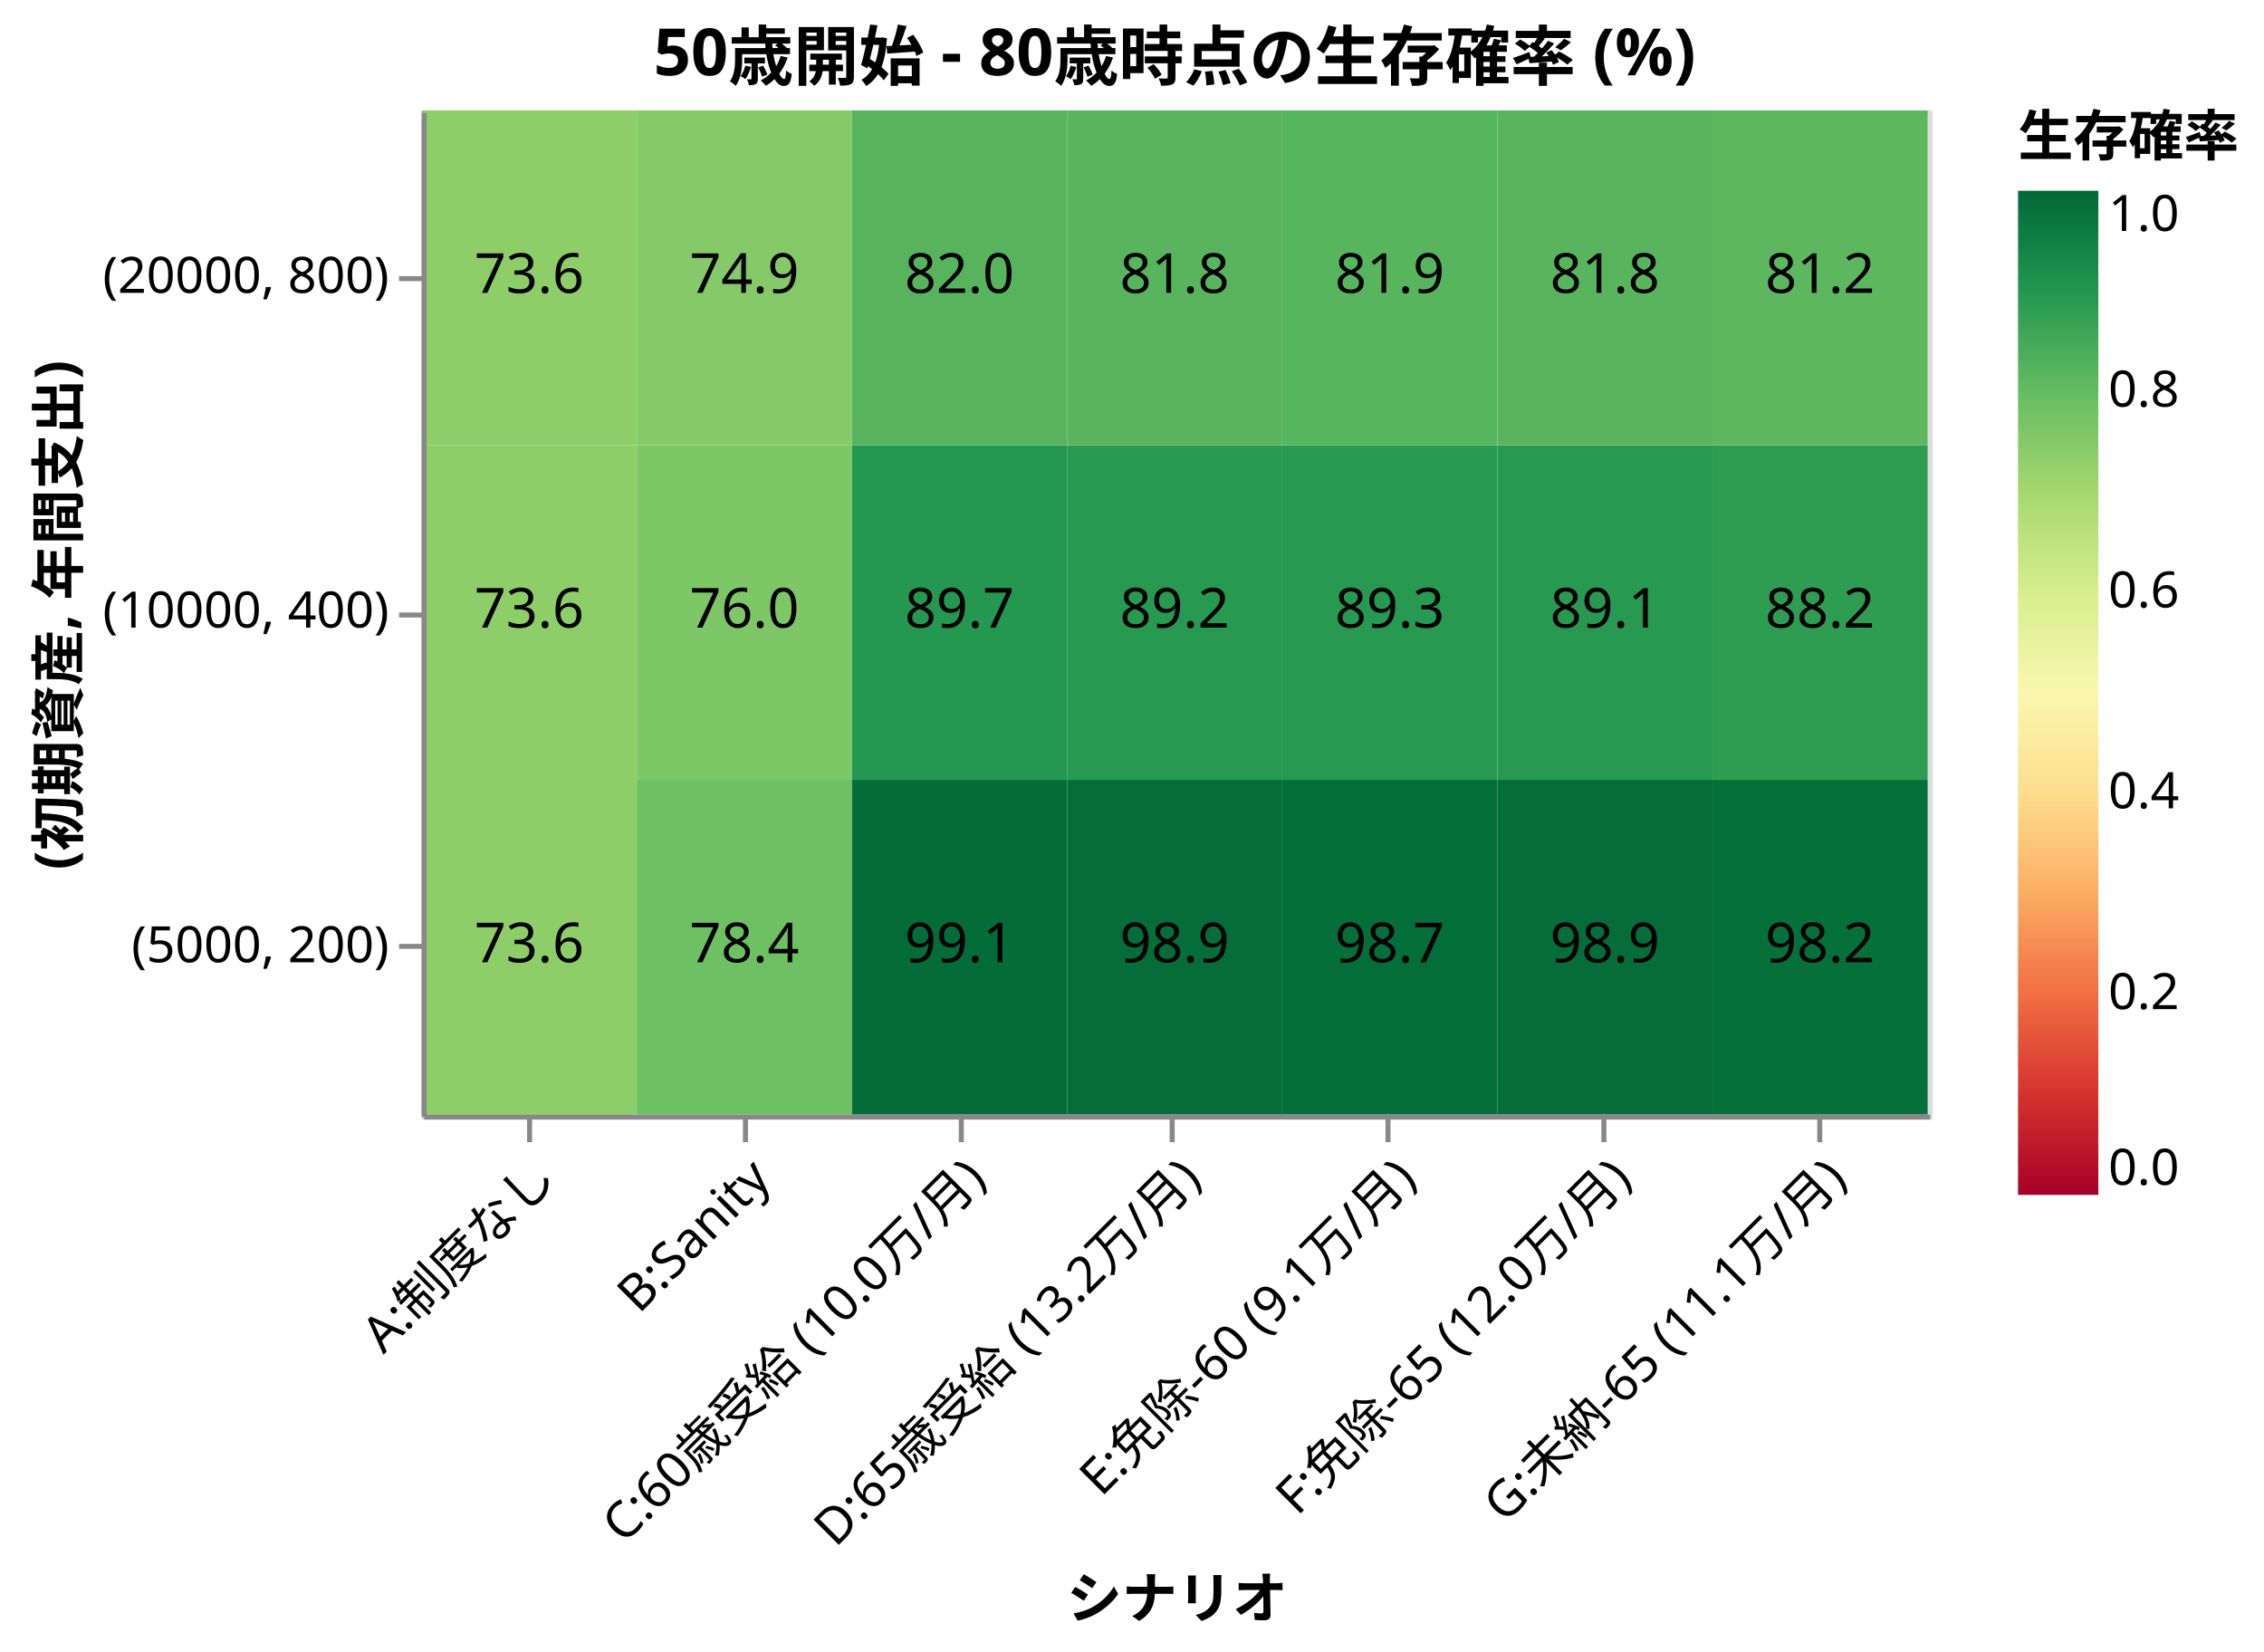
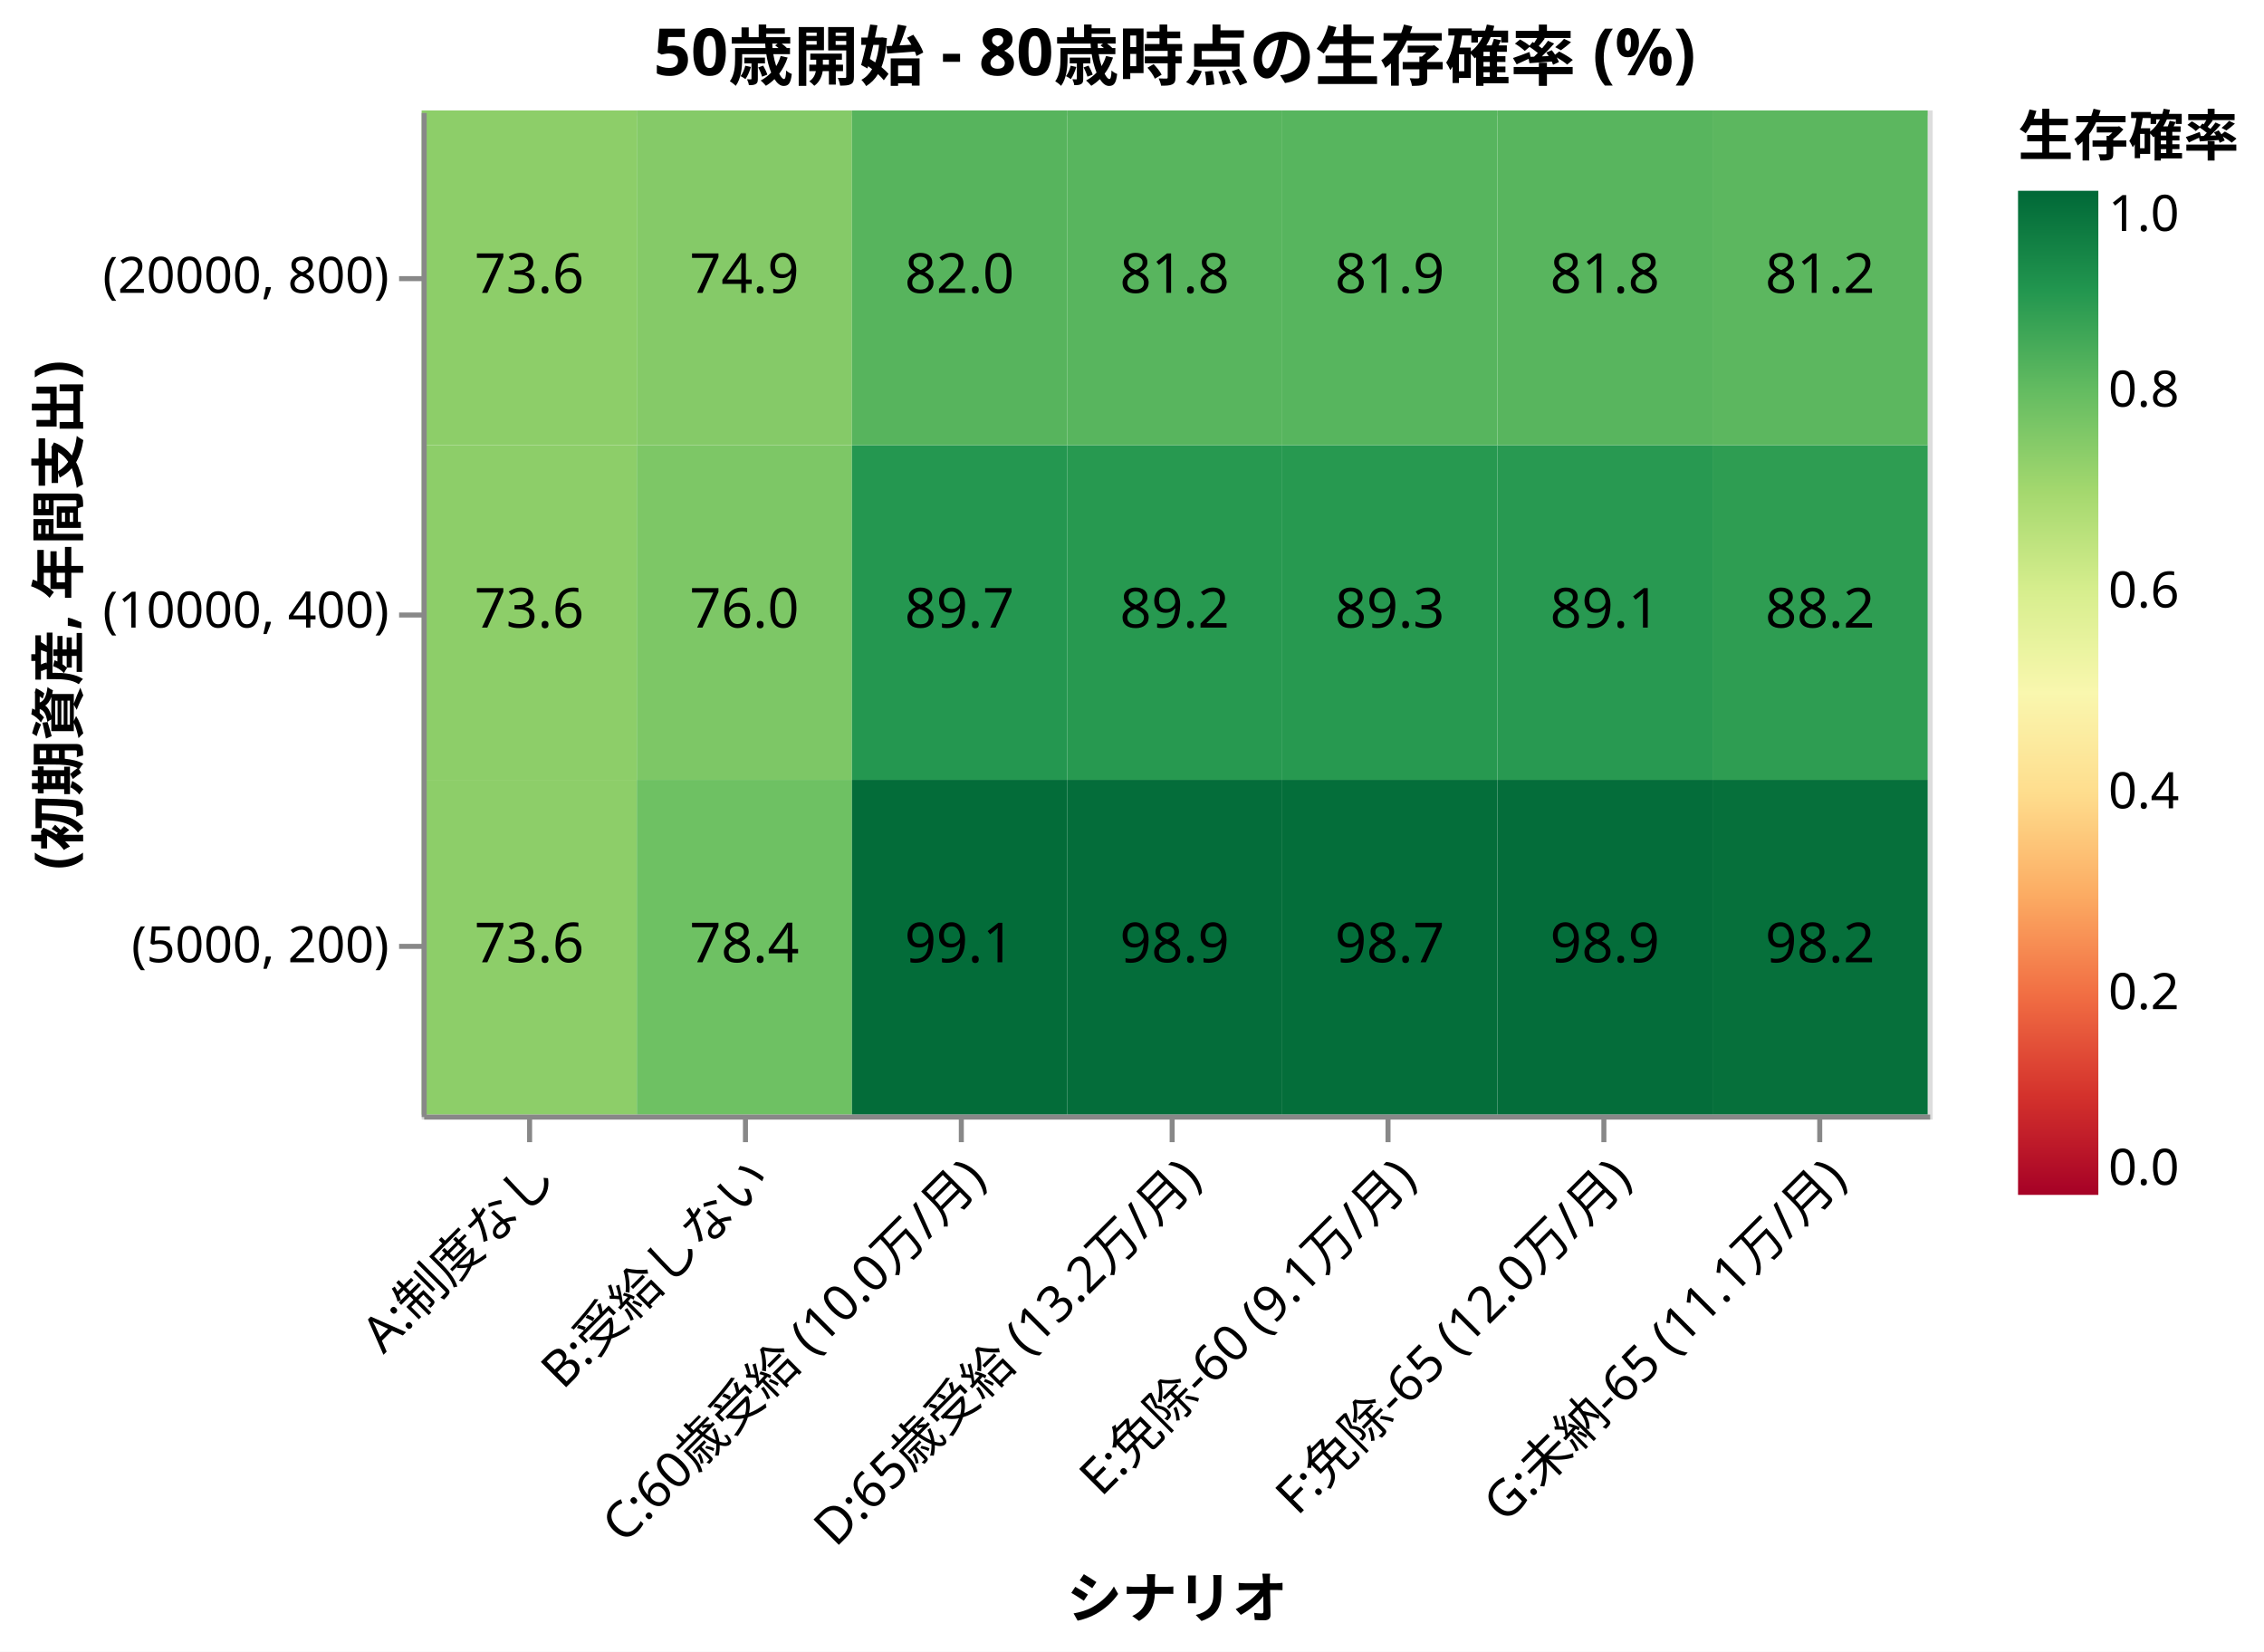
<svg xmlns="http://www.w3.org/2000/svg" version="1.1" class="marks" width="451" height="329" viewBox="0 0 451 329">
  <rect width="451" height="329" fill="white" />
  <g fill="none" stroke-miterlimit="10" transform="translate(84,22)">
    <g class="mark-group role-frame root" role="graphics-object" aria-roledescription="group mark container">
      <g transform="translate(0,0)">
        <path class="background" aria-hidden="true" d="M0.5,0.5h300v200h-300Z" stroke="#ddd" />
        <g>
          <g class="mark-rect role-mark layer_0_marks" role="graphics-object" aria-roledescription="rect mark container">
            <path aria-label="シナリオ: A:制度なし; (初期資産, 年間支出): (5000, 200); 生存確率: 0.736" role="graphics-symbol" aria-roledescription="rect mark" d="M0,133.333h42.857v66.667h-42.857Z" fill="rgb(141, 206, 105)" />
-             <path aria-label="シナリオ: B:Sanity; (初期資産, 年間支出): (5000, 200); 生存確率: 0.7838" role="graphics-symbol" aria-roledescription="rect mark" d="M42.857,133.333h42.857v66.667h-42.857Z" fill="rgb(110, 193, 99)" />
+             <path aria-label="シナリオ: B:受給しない; (初期資産, 年間支出): (5000, 200); 生存確率: 0.7838" role="graphics-symbol" aria-roledescription="rect mark" d="M42.857,133.333h42.857v66.667h-42.857Z" fill="rgb(110, 193, 99)" />
            <path aria-label="シナリオ: C:60歳受給 (10.0万/月); (初期資産, 年間支出): (5000, 200); 生存確率: 0.9906" role="graphics-symbol" aria-roledescription="rect mark" d="M85.714,133.333h42.857v66.667h-42.857Z" fill="rgb(3, 108, 57)" />
            <path aria-label="シナリオ: D:65歳受給 (13.2万/月); (初期資産, 年間支出): (5000, 200); 生存確率: 0.9888" role="graphics-symbol" aria-roledescription="rect mark" d="M128.571,133.333h42.857v66.667h-42.857Z" fill="rgb(4, 109, 58)" />
            <path aria-label="シナリオ: E:免除-60 (9.1万/月); (初期資産, 年間支出): (5000, 200); 生存確率: 0.987" role="graphics-symbol" aria-roledescription="rect mark" d="M171.429,133.333h42.857v66.667h-42.857Z" fill="rgb(4, 110, 58)" />
            <path aria-label="シナリオ: F:免除-65 (12.0万/月); (初期資産, 年間支出): (5000, 200); 生存確率: 0.989" role="graphics-symbol" aria-roledescription="rect mark" d="M214.286,133.333h42.857v66.667h-42.857Z" fill="rgb(4, 109, 58)" />
            <path aria-label="シナリオ: G:未納-65 (11.1万/月); (初期資産, 年間支出): (5000, 200); 生存確率: 0.9818" role="graphics-symbol" aria-roledescription="rect mark" d="M257.143,133.333h42.857v66.667h-42.857Z" fill="rgb(6, 112, 59)" />
            <path aria-label="シナリオ: A:制度なし; (初期資産, 年間支出): (10000, 400); 生存確率: 0.736" role="graphics-symbol" aria-roledescription="rect mark" d="M0,66.667h42.857v66.667h-42.857Z" fill="rgb(141, 206, 105)" />
-             <path aria-label="シナリオ: B:Sanity; (初期資産, 年間支出): (10000, 400); 生存確率: 0.7602" role="graphics-symbol" aria-roledescription="rect mark" d="M42.857,66.667h42.857v66.667h-42.857Z" fill="rgb(125, 199, 102)" />
+             <path aria-label="シナリオ: B:受給しない; (初期資産, 年間支出): (10000, 400); 生存確率: 0.7602" role="graphics-symbol" aria-roledescription="rect mark" d="M42.857,66.667h42.857v66.667h-42.857Z" fill="rgb(125, 199, 102)" />
            <path aria-label="シナリオ: C:60歳受給 (10.0万/月); (初期資産, 年間支出): (10000, 400); 生存確率: 0.8966" role="graphics-symbol" aria-roledescription="rect mark" d="M85.714,66.667h42.857v66.667h-42.857Z" fill="rgb(36, 151, 80)" />
            <path aria-label="シナリオ: D:65歳受給 (13.2万/月); (初期資産, 年間支出): (10000, 400); 生存確率: 0.8918" role="graphics-symbol" aria-roledescription="rect mark" d="M128.571,66.667h42.857v66.667h-42.857Z" fill="rgb(39, 153, 80)" />
            <path aria-label="シナリオ: E:免除-60 (9.1万/月); (初期資産, 年間支出): (10000, 400); 生存確率: 0.893" role="graphics-symbol" aria-roledescription="rect mark" d="M171.429,66.667h42.857v66.667h-42.857Z" fill="rgb(39, 153, 80)" />
            <path aria-label="シナリオ: F:免除-65 (12.0万/月); (初期資産, 年間支出): (10000, 400); 生存確率: 0.8908" role="graphics-symbol" aria-roledescription="rect mark" d="M214.286,66.667h42.857v66.667h-42.857Z" fill="rgb(40, 153, 81)" />
            <path aria-label="シナリオ: G:未納-65 (11.1万/月); (初期資産, 年間支出): (10000, 400); 生存確率: 0.882" role="graphics-symbol" aria-roledescription="rect mark" d="M257.143,66.667h42.857v66.667h-42.857Z" fill="rgb(46, 157, 82)" />
            <path aria-label="シナリオ: A:制度なし; (初期資産, 年間支出): (20000, 800); 生存確率: 0.736" role="graphics-symbol" aria-roledescription="rect mark" d="M0,0h42.857v66.667h-42.857Z" fill="rgb(141, 206, 105)" />
-             <path aria-label="シナリオ: B:Sanity; (初期資産, 年間支出): (20000, 800); 生存確率: 0.7492" role="graphics-symbol" aria-roledescription="rect mark" d="M42.857,0h42.857v66.667h-42.857Z" fill="rgb(133, 202, 104)" />
+             <path aria-label="シナリオ: B:受給しない; (初期資産, 年間支出): (20000, 800); 生存確率: 0.7492" role="graphics-symbol" aria-roledescription="rect mark" d="M42.857,0h42.857v66.667h-42.857Z" fill="rgb(133, 202, 104)" />
            <path aria-label="シナリオ: C:60歳受給 (10.0万/月); (初期資産, 年間支出): (20000, 800); 生存確率: 0.8202" role="graphics-symbol" aria-roledescription="rect mark" d="M85.714,0h42.857v66.667h-42.857Z" fill="rgb(87, 180, 93)" />
            <path aria-label="シナリオ: D:65歳受給 (13.2万/月); (初期資産, 年間支出): (20000, 800); 生存確率: 0.8184" role="graphics-symbol" aria-roledescription="rect mark" d="M128.571,0h42.857v66.667h-42.857Z" fill="rgb(88, 181, 94)" />
            <path aria-label="シナリオ: E:免除-60 (9.1万/月); (初期資産, 年間支出): (20000, 800); 生存確率: 0.8194" role="graphics-symbol" aria-roledescription="rect mark" d="M171.429,0h42.857v66.667h-42.857Z" fill="rgb(87, 181, 94)" />
            <path aria-label="シナリオ: F:免除-65 (12.0万/月); (初期資産, 年間支出): (20000, 800); 生存確率: 0.8176" role="graphics-symbol" aria-roledescription="rect mark" d="M214.286,0h42.857v66.667h-42.857Z" fill="rgb(88, 181, 94)" />
            <path aria-label="シナリオ: G:未納-65 (11.1万/月); (初期資産, 年間支出): (20000, 800); 生存確率: 0.812" role="graphics-symbol" aria-roledescription="rect mark" d="M257.143,0h42.857v66.667h-42.857Z" fill="rgb(92, 183, 95)" />
          </g>
          <g class="mark-text role-mark layer_1_marks" role="graphics-object" aria-roledescription="text mark container">
            <text aria-label="シナリオ: A:制度なし; (初期資産, 年間支出): (5000, 200); survival_rate_pct: 73.6" role="graphics-symbol" aria-roledescription="text mark" text-anchor="middle" transform="translate(21.42857,169.6667)" font-family="sans-serif" font-size="11px" fill="black">73.6</text>
-             <text aria-label="シナリオ: B:Sanity; (初期資産, 年間支出): (5000, 200); survival_rate_pct: 78.4" role="graphics-symbol" aria-roledescription="text mark" text-anchor="middle" transform="translate(64.28571,169.6667)" font-family="sans-serif" font-size="11px" fill="black">78.4</text>
+             <text aria-label="シナリオ: B:受給しない; (初期資産, 年間支出): (5000, 200); survival_rate_pct: 78.4" role="graphics-symbol" aria-roledescription="text mark" text-anchor="middle" transform="translate(64.28571,169.6667)" font-family="sans-serif" font-size="11px" fill="black">78.4</text>
            <text aria-label="シナリオ: C:60歳受給 (10.0万/月); (初期資産, 年間支出): (5000, 200); survival_rate_pct: 99.1" role="graphics-symbol" aria-roledescription="text mark" text-anchor="middle" transform="translate(107.1429,169.6667)" font-family="sans-serif" font-size="11px" fill="black">99.1</text>
            <text aria-label="シナリオ: D:65歳受給 (13.2万/月); (初期資産, 年間支出): (5000, 200); survival_rate_pct: 98.9" role="graphics-symbol" aria-roledescription="text mark" text-anchor="middle" transform="translate(150,169.6667)" font-family="sans-serif" font-size="11px" fill="black">98.9</text>
            <text aria-label="シナリオ: E:免除-60 (9.1万/月); (初期資産, 年間支出): (5000, 200); survival_rate_pct: 98.7" role="graphics-symbol" aria-roledescription="text mark" text-anchor="middle" transform="translate(192.8571,169.6667)" font-family="sans-serif" font-size="11px" fill="black">98.7</text>
            <text aria-label="シナリオ: F:免除-65 (12.0万/月); (初期資産, 年間支出): (5000, 200); survival_rate_pct: 98.9" role="graphics-symbol" aria-roledescription="text mark" text-anchor="middle" transform="translate(235.7143,169.6667)" font-family="sans-serif" font-size="11px" fill="black">98.9</text>
            <text aria-label="シナリオ: G:未納-65 (11.1万/月); (初期資産, 年間支出): (5000, 200); survival_rate_pct: 98.2" role="graphics-symbol" aria-roledescription="text mark" text-anchor="middle" transform="translate(278.5714,169.6667)" font-family="sans-serif" font-size="11px" fill="black">98.2</text>
            <text aria-label="シナリオ: A:制度なし; (初期資産, 年間支出): (10000, 400); survival_rate_pct: 73.6" role="graphics-symbol" aria-roledescription="text mark" text-anchor="middle" transform="translate(21.42857,103)" font-family="sans-serif" font-size="11px" fill="black">73.6</text>
-             <text aria-label="シナリオ: B:Sanity; (初期資産, 年間支出): (10000, 400); survival_rate_pct: 76.0" role="graphics-symbol" aria-roledescription="text mark" text-anchor="middle" transform="translate(64.28571,103)" font-family="sans-serif" font-size="11px" fill="black">76.0</text>
+             <text aria-label="シナリオ: B:受給しない; (初期資産, 年間支出): (10000, 400); survival_rate_pct: 76.0" role="graphics-symbol" aria-roledescription="text mark" text-anchor="middle" transform="translate(64.28571,103)" font-family="sans-serif" font-size="11px" fill="black">76.0</text>
            <text aria-label="シナリオ: C:60歳受給 (10.0万/月); (初期資産, 年間支出): (10000, 400); survival_rate_pct: 89.7" role="graphics-symbol" aria-roledescription="text mark" text-anchor="middle" transform="translate(107.1429,103)" font-family="sans-serif" font-size="11px" fill="black">89.7</text>
            <text aria-label="シナリオ: D:65歳受給 (13.2万/月); (初期資産, 年間支出): (10000, 400); survival_rate_pct: 89.2" role="graphics-symbol" aria-roledescription="text mark" text-anchor="middle" transform="translate(150,103)" font-family="sans-serif" font-size="11px" fill="black">89.2</text>
            <text aria-label="シナリオ: E:免除-60 (9.1万/月); (初期資産, 年間支出): (10000, 400); survival_rate_pct: 89.3" role="graphics-symbol" aria-roledescription="text mark" text-anchor="middle" transform="translate(192.8571,103)" font-family="sans-serif" font-size="11px" fill="black">89.3</text>
            <text aria-label="シナリオ: F:免除-65 (12.0万/月); (初期資産, 年間支出): (10000, 400); survival_rate_pct: 89.1" role="graphics-symbol" aria-roledescription="text mark" text-anchor="middle" transform="translate(235.7143,103)" font-family="sans-serif" font-size="11px" fill="black">89.1</text>
            <text aria-label="シナリオ: G:未納-65 (11.1万/月); (初期資産, 年間支出): (10000, 400); survival_rate_pct: 88.2" role="graphics-symbol" aria-roledescription="text mark" text-anchor="middle" transform="translate(278.5714,103)" font-family="sans-serif" font-size="11px" fill="black">88.2</text>
            <text aria-label="シナリオ: A:制度なし; (初期資産, 年間支出): (20000, 800); survival_rate_pct: 73.6" role="graphics-symbol" aria-roledescription="text mark" text-anchor="middle" transform="translate(21.42857,36.33333)" font-family="sans-serif" font-size="11px" fill="black">73.6</text>
-             <text aria-label="シナリオ: B:Sanity; (初期資産, 年間支出): (20000, 800); survival_rate_pct: 74.9" role="graphics-symbol" aria-roledescription="text mark" text-anchor="middle" transform="translate(64.28571,36.33333)" font-family="sans-serif" font-size="11px" fill="black">74.9</text>
+             <text aria-label="シナリオ: B:受給しない; (初期資産, 年間支出): (20000, 800); survival_rate_pct: 74.9" role="graphics-symbol" aria-roledescription="text mark" text-anchor="middle" transform="translate(64.28571,36.33333)" font-family="sans-serif" font-size="11px" fill="black">74.9</text>
            <text aria-label="シナリオ: C:60歳受給 (10.0万/月); (初期資産, 年間支出): (20000, 800); survival_rate_pct: 82.0" role="graphics-symbol" aria-roledescription="text mark" text-anchor="middle" transform="translate(107.1429,36.33333)" font-family="sans-serif" font-size="11px" fill="black">82.0</text>
            <text aria-label="シナリオ: D:65歳受給 (13.2万/月); (初期資産, 年間支出): (20000, 800); survival_rate_pct: 81.8" role="graphics-symbol" aria-roledescription="text mark" text-anchor="middle" transform="translate(150,36.33333)" font-family="sans-serif" font-size="11px" fill="black">81.8</text>
            <text aria-label="シナリオ: E:免除-60 (9.1万/月); (初期資産, 年間支出): (20000, 800); survival_rate_pct: 81.9" role="graphics-symbol" aria-roledescription="text mark" text-anchor="middle" transform="translate(192.8571,36.33333)" font-family="sans-serif" font-size="11px" fill="black">81.9</text>
            <text aria-label="シナリオ: F:免除-65 (12.0万/月); (初期資産, 年間支出): (20000, 800); survival_rate_pct: 81.8" role="graphics-symbol" aria-roledescription="text mark" text-anchor="middle" transform="translate(235.7143,36.33333)" font-family="sans-serif" font-size="11px" fill="black">81.8</text>
            <text aria-label="シナリオ: G:未納-65 (11.1万/月); (初期資産, 年間支出): (20000, 800); survival_rate_pct: 81.2" role="graphics-symbol" aria-roledescription="text mark" text-anchor="middle" transform="translate(278.5714,36.33333)" font-family="sans-serif" font-size="11px" fill="black">81.2</text>
          </g>
          <g class="mark-group role-legend" role="graphics-symbol" aria-roledescription="legend" aria-label="Gradient legend titled '生存確率' for fill color with values from 0.0 to 1.0">
            <g transform="translate(318,0)">
              <path class="background" aria-hidden="true" d="M0,0h44v216h-44Z" pointer-events="none" />
              <g>
                <g class="mark-group role-legend-entry">
                  <g transform="translate(0,16)">
                    <path class="background" aria-hidden="true" d="M0,0h0v0h0Z" pointer-events="none" />
                    <g>
                      <g class="mark-rect role-legend-gradient" pointer-events="none">
                        <path d="M0,0h16v200h-16Z" fill="url(#gradient_4)" stroke="#ddd" stroke-width="0" opacity="1" />
                      </g>
                      <g class="mark-text role-legend-label" pointer-events="none">
                        <text text-anchor="start" transform="translate(18,198)" font-family="sans-serif" font-size="10px" fill="#000" opacity="1">0.0</text>
                        <text text-anchor="start" transform="translate(18,163)" font-family="sans-serif" font-size="10px" fill="#000" opacity="1">0.2</text>
                        <text text-anchor="start" transform="translate(18,123)" font-family="sans-serif" font-size="10px" fill="#000" opacity="1">0.4</text>
                        <text text-anchor="start" transform="translate(18,83)" font-family="sans-serif" font-size="10px" fill="#000" opacity="1">0.6</text>
                        <text text-anchor="start" transform="translate(18,43)" font-family="sans-serif" font-size="10px" fill="#000" opacity="1">0.8</text>
                        <text text-anchor="start" transform="translate(18,8)" font-family="sans-serif" font-size="10px" fill="#000" opacity="1">1.0</text>
                      </g>
                    </g>
                    <path class="foreground" aria-hidden="true" d="" pointer-events="none" display="none" />
                  </g>
                </g>
                <g class="mark-text role-legend-title" pointer-events="none">
                  <text text-anchor="start" transform="translate(0,9)" font-family="sans-serif" font-size="11px" font-weight="bold" fill="#000" opacity="1">生存確率</text>
                </g>
              </g>
              <path class="foreground" aria-hidden="true" d="" pointer-events="none" display="none" />
            </g>
          </g>
          <g class="mark-group role-title">
            <g transform="translate(150,-17)">
              <path class="background" aria-hidden="true" d="M0,0h0v0h0Z" pointer-events="none" />
              <g>
                <g class="mark-text role-title-text" role="graphics-symbol" aria-roledescription="title" aria-label="Title text '50歳開始 - 80歳時点の生存確率 (%)'" pointer-events="none">
                  <text text-anchor="middle" transform="translate(0,10)" font-family="sans-serif" font-size="13px" font-weight="bold" fill="#000" opacity="1">50歳開始 - 80歳時点の生存確率 (%)</text>
                </g>
              </g>
              <path class="foreground" aria-hidden="true" d="" pointer-events="none" display="none" />
            </g>
          </g>
-           <g class="mark-group role-axis" role="graphics-symbol" aria-roledescription="axis" aria-label="X-axis titled 'シナリオ' for a discrete scale with 7 values: A:制度なし, B:Sanity, C:60歳受給 (10.0万/月), D:65歳受給 (13.2万/月), E:免除-60 (9.1万/月), F:免除-65 (12.0万/月), G:未納-65 (11.1万/月)">
+           <g class="mark-group role-axis" role="graphics-symbol" aria-roledescription="axis" aria-label="X-axis titled 'シナリオ' for a discrete scale with 7 values: A:制度なし, B:受給しない, C:60歳受給 (10.0万/月), D:65歳受給 (13.2万/月), E:免除-60 (9.1万/月), F:免除-65 (12.0万/月), G:未納-65 (11.1万/月)">
            <g transform="translate(0.5,200.5)">
              <path class="background" aria-hidden="true" d="M0,0h0v0h0Z" pointer-events="none" />
              <g>
                <g class="mark-rule role-axis-tick" pointer-events="none">
                  <line transform="translate(21,0)" x2="0" y2="5" stroke="#888" stroke-width="1" opacity="1" />
                  <line transform="translate(64,0)" x2="0" y2="5" stroke="#888" stroke-width="1" opacity="1" />
                  <line transform="translate(107,0)" x2="0" y2="5" stroke="#888" stroke-width="1" opacity="1" />
                  <line transform="translate(149,0)" x2="0" y2="5" stroke="#888" stroke-width="1" opacity="1" />
                  <line transform="translate(192,0)" x2="0" y2="5" stroke="#888" stroke-width="1" opacity="1" />
                  <line transform="translate(235,0)" x2="0" y2="5" stroke="#888" stroke-width="1" opacity="1" />
                  <line transform="translate(278,0)" x2="0" y2="5" stroke="#888" stroke-width="1" opacity="1" />
                </g>
                <g class="mark-text role-axis-label" pointer-events="none">
                  <text text-anchor="end" transform="translate(20.92857,7) rotate(315) translate(0,8)" font-family="sans-serif" font-size="10px" fill="#000" opacity="1">A:制度なし</text>
-                   <text text-anchor="end" transform="translate(63.78571,7) rotate(315) translate(0,8)" font-family="sans-serif" font-size="10px" fill="#000" opacity="1">B:Sanity</text>
+                   <text text-anchor="end" transform="translate(63.78571,7) rotate(315) translate(0,8)" font-family="sans-serif" font-size="10px" fill="#000" opacity="1">B:受給しない</text>
                  <text text-anchor="end" transform="translate(106.6429,7) rotate(315) translate(0,8)" font-family="sans-serif" font-size="10px" fill="#000" opacity="1">C:60歳受給 (10.0万/月)</text>
                  <text text-anchor="end" transform="translate(149.5,7) rotate(315) translate(0,8)" font-family="sans-serif" font-size="10px" fill="#000" opacity="1">D:65歳受給 (13.2万/月)</text>
                  <text text-anchor="end" transform="translate(192.3571,7) rotate(315) translate(0,8)" font-family="sans-serif" font-size="10px" fill="#000" opacity="1">E:免除-60 (9.1万/月)</text>
                  <text text-anchor="end" transform="translate(235.2143,7) rotate(315) translate(0,8)" font-family="sans-serif" font-size="10px" fill="#000" opacity="1">F:免除-65 (12.0万/月)</text>
                  <text text-anchor="end" transform="translate(278.0714,7) rotate(315) translate(0,8)" font-family="sans-serif" font-size="10px" fill="#000" opacity="1">G:未納-65 (11.1万/月)</text>
                </g>
                <g class="mark-rule role-axis-domain" pointer-events="none">
                  <line transform="translate(0,0)" x2="300" y2="0" stroke="#888" stroke-width="1" opacity="1" />
                </g>
                <g class="mark-text role-axis-title" pointer-events="none">
                  <text text-anchor="middle" transform="translate(150,99.76358)" font-family="sans-serif" font-size="11px" font-weight="bold" fill="#000" opacity="1">シナリオ</text>
                </g>
              </g>
              <path class="foreground" aria-hidden="true" d="" pointer-events="none" display="none" />
            </g>
          </g>
          <g class="mark-group role-axis" role="graphics-symbol" aria-roledescription="axis" aria-label="Y-axis titled '(初期資産, 年間支出)' for a discrete scale with 3 values: (20000, 800), (10000, 400), (5000, 200)">
            <g transform="translate(0.5,0.5)">
              <path class="background" aria-hidden="true" d="M0,0h0v0h0Z" pointer-events="none" />
              <g>
                <g class="mark-rule role-axis-tick" pointer-events="none">
                  <line transform="translate(0,33)" x2="-5" y2="0" stroke="#888" stroke-width="1" opacity="1" />
                  <line transform="translate(0,100)" x2="-5" y2="0" stroke="#888" stroke-width="1" opacity="1" />
                  <line transform="translate(0,166)" x2="-5" y2="0" stroke="#888" stroke-width="1" opacity="1" />
                </g>
                <g class="mark-text role-axis-label" pointer-events="none">
                  <text text-anchor="end" transform="translate(-7,35.83333)" font-family="sans-serif" font-size="10px" fill="#000" opacity="1">(20000, 800)</text>
                  <text text-anchor="end" transform="translate(-7,102.5)" font-family="sans-serif" font-size="10px" fill="#000" opacity="1">(10000, 400)</text>
                  <text text-anchor="end" transform="translate(-7,169.1667)" font-family="sans-serif" font-size="10px" fill="#000" opacity="1">(5000, 200)</text>
                </g>
                <g class="mark-rule role-axis-domain" pointer-events="none">
                  <line transform="translate(0,0)" x2="0" y2="200" stroke="#888" stroke-width="1" opacity="1" />
                </g>
                <g class="mark-text role-axis-title" pointer-events="none">
                  <text text-anchor="middle" transform="translate(-67.70898,100) rotate(-90) translate(0,-2)" font-family="sans-serif" font-size="11px" font-weight="bold" fill="#000" opacity="1">(初期資産, 年間支出)</text>
                </g>
              </g>
              <path class="foreground" aria-hidden="true" d="" pointer-events="none" display="none" />
            </g>
          </g>
        </g>
        <path class="foreground" aria-hidden="true" d="" display="none" />
      </g>
    </g>
  </g>
  <defs>
    <linearGradient id="gradient_4" x1="0" x2="0" y1="1" y2="0">
      <stop offset="0" stop-color="rgb(165, 0, 38)" />
      <stop offset="0.05" stop-color="rgb(189, 25, 41)" />
      <stop offset="0.1" stop-color="rgb(212, 50, 44)" />
      <stop offset="0.15" stop-color="rgb(227, 80, 56)" />
      <stop offset="0.2" stop-color="rgb(241, 110, 67)" />
      <stop offset="0.25" stop-color="rgb(247, 141, 83)" />
      <stop offset="0.3" stop-color="rgb(252, 172, 99)" />
      <stop offset="0.35" stop-color="rgb(253, 197, 120)" />
      <stop offset="0.4" stop-color="rgb(254, 221, 141)" />
      <stop offset="0.45" stop-color="rgb(252, 234, 158)" />
      <stop offset="0.5" stop-color="rgb(249, 247, 174)" />
      <stop offset="0.55" stop-color="rgb(232, 243, 158)" />
      <stop offset="0.6" stop-color="rgb(215, 238, 142)" />
      <stop offset="0.65" stop-color="rgb(190, 227, 126)" />
      <stop offset="0.7" stop-color="rgb(164, 216, 110)" />
      <stop offset="0.75" stop-color="rgb(132, 202, 104)" />
      <stop offset="0.8" stop-color="rgb(100, 188, 97)" />
      <stop offset="0.85" stop-color="rgb(67, 169, 88)" />
      <stop offset="0.9" stop-color="rgb(34, 150, 79)" />
      <stop offset="0.95" stop-color="rgb(17, 127, 67)" />
      <stop offset="1" stop-color="rgb(0, 104, 55)" />
    </linearGradient>
  </defs>
</svg>
